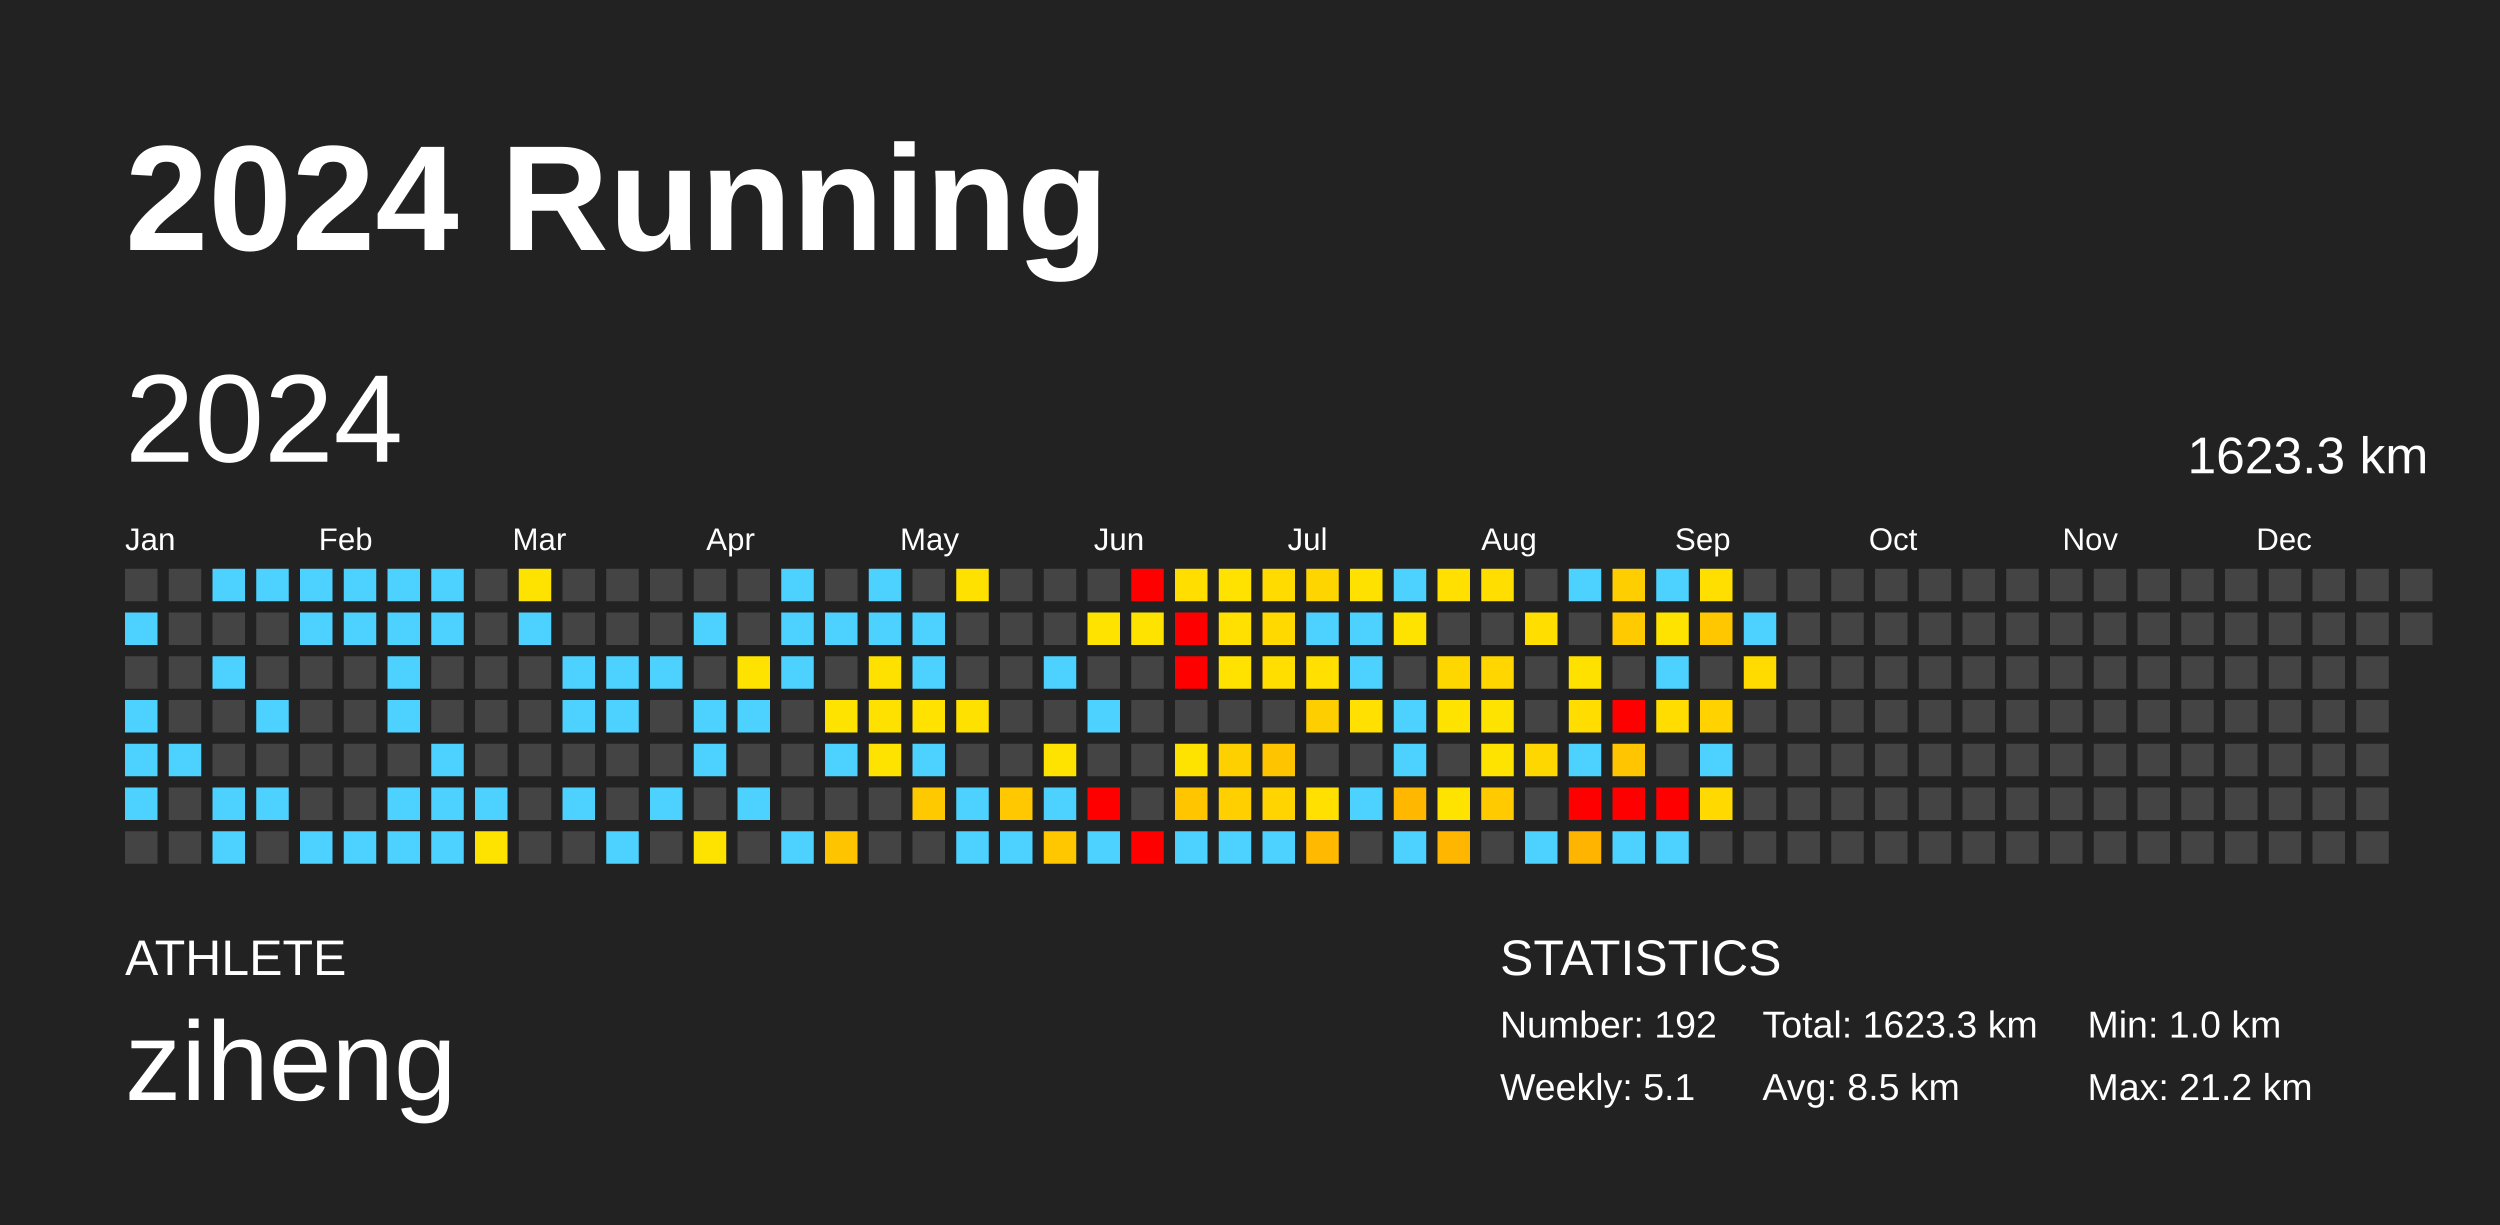
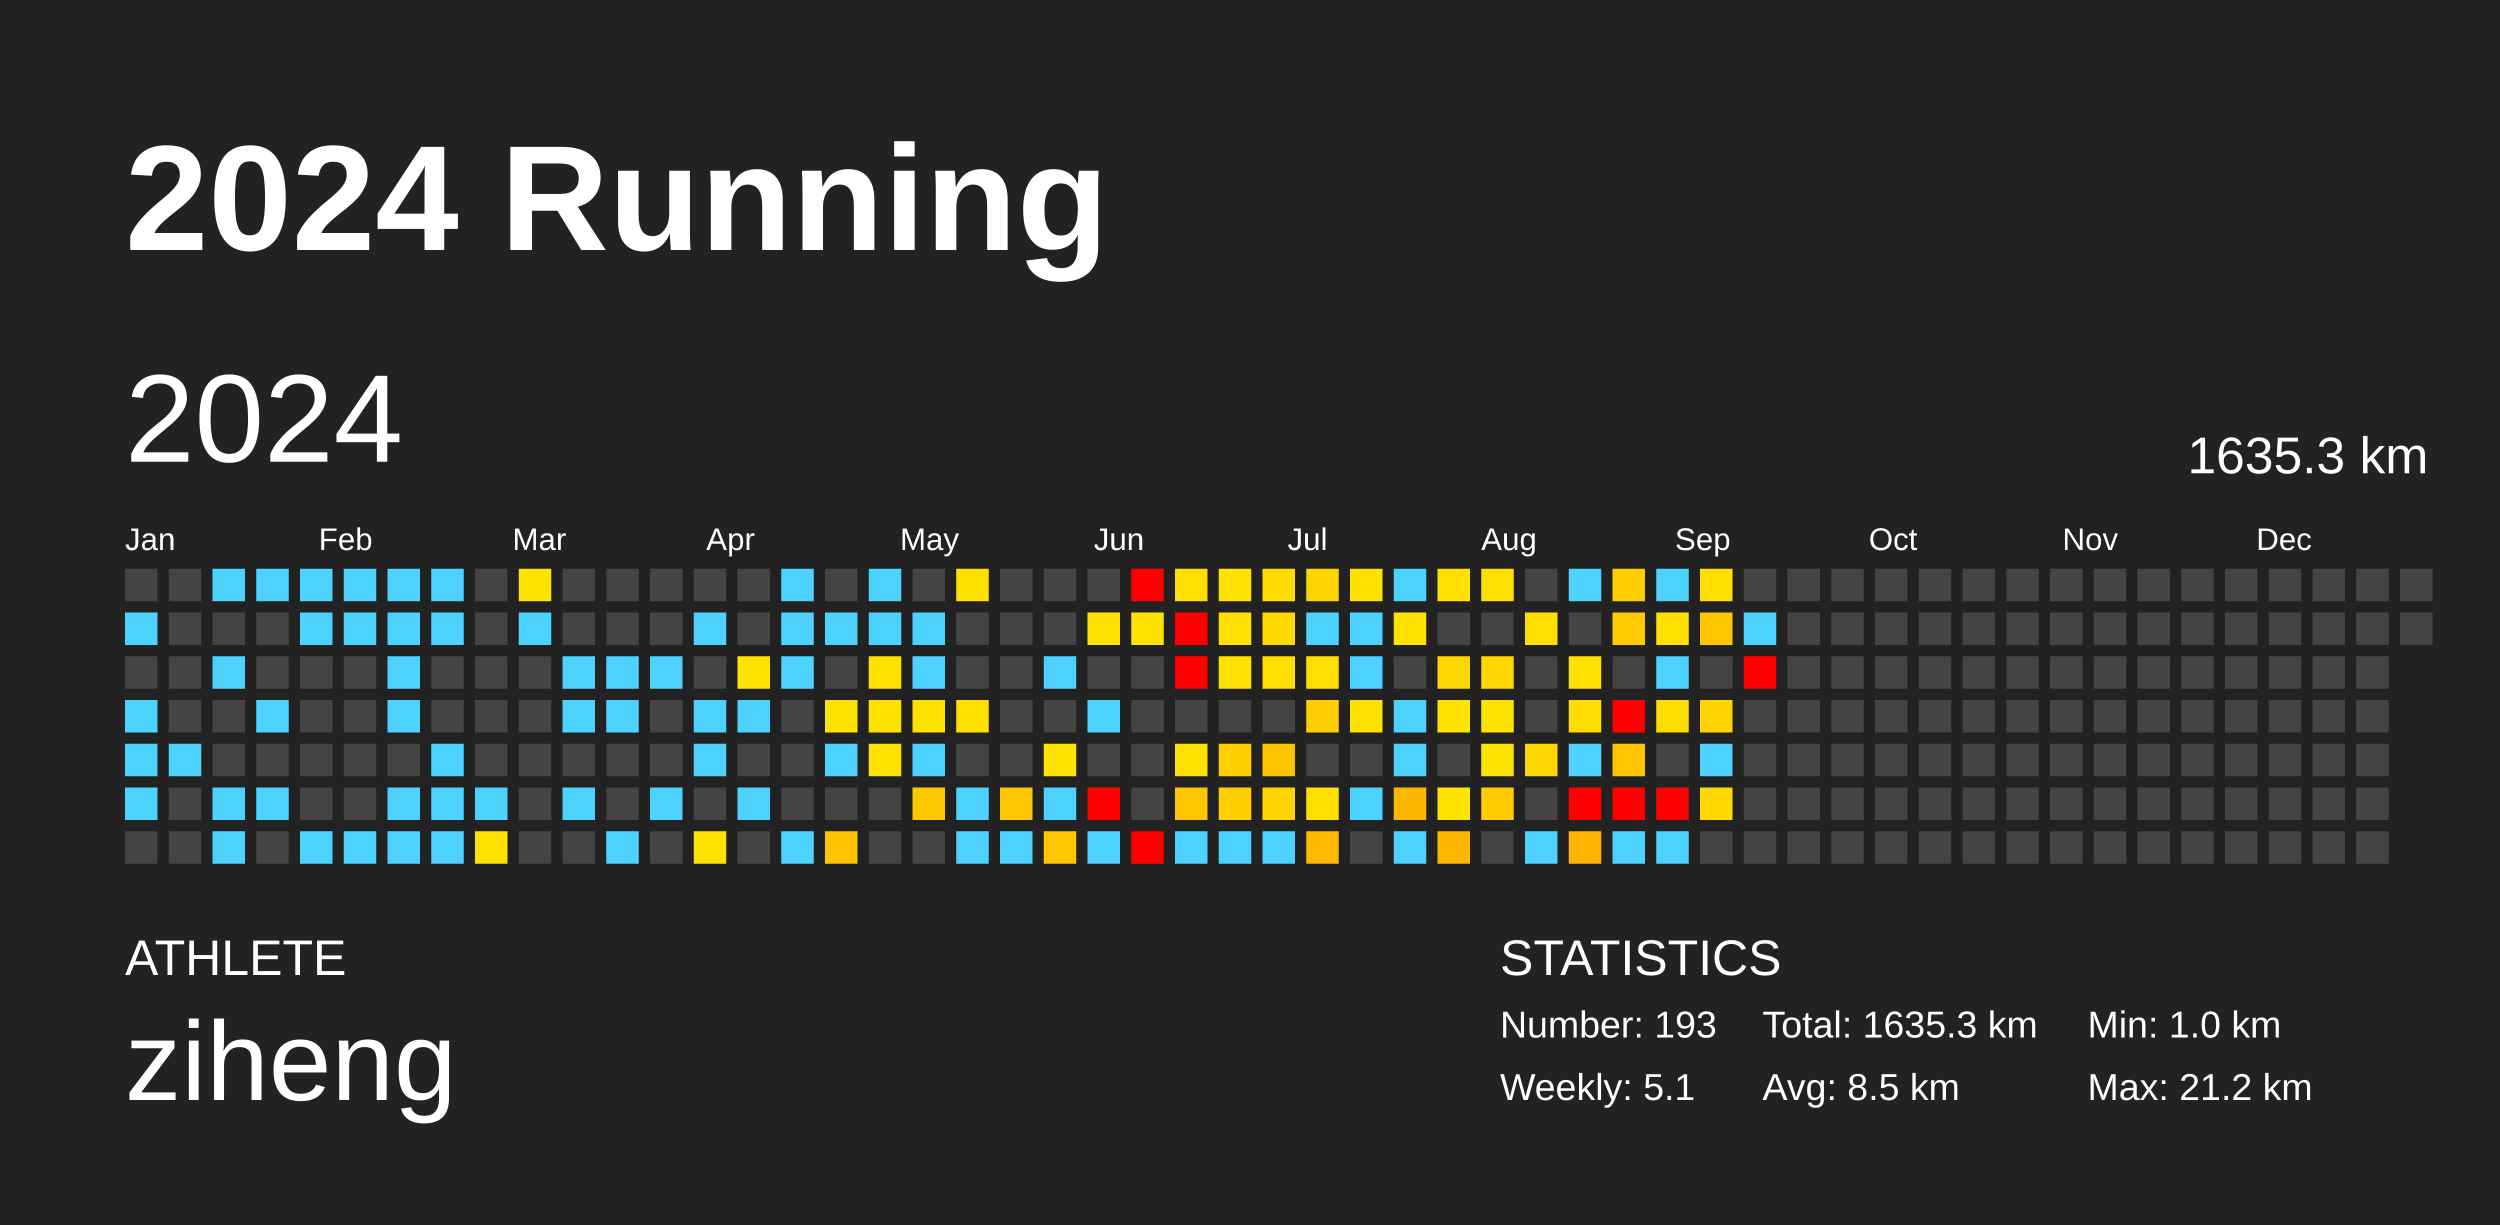
<svg xmlns="http://www.w3.org/2000/svg" baseProfile="full" height="98mm" version="1.1" viewBox="0,0,200,98" width="200mm">
  <defs />
  <rect fill="#222222" height="98" width="200" x="0" y="0" />
  <text fill="#FFFFFF" style="font-size:12px; font-family:Arial; font-weight:bold;" x="10" y="20">2024 Running</text>
  <text fill="#FFFFFF" style="font-size:4px; font-family:Arial" x="10" y="78">ATHLETE</text>
  <text fill="#FFFFFF" style="font-size:9px; font-family:Arial" x="10" y="88">ziheng</text>
  <text fill="#FFFFFF" style="font-size:4px; font-family:Arial" x="120" y="78">STATISTICS</text>
-   <text fill="#FFFFFF" style="font-size:3px; font-family:Arial" x="120" y="83">Number: 192</text>
+   <text fill="#FFFFFF" style="font-size:3px; font-family:Arial" x="120" y="83">Number: 193</text>
  <text fill="#FFFFFF" style="font-size:3px; font-family:Arial" x="120" y="88">Weekly: 5.1</text>
-   <text fill="#FFFFFF" style="font-size:3px; font-family:Arial" x="141" y="83">Total: 1623.3 km</text>
+   <text fill="#FFFFFF" style="font-size:3px; font-family:Arial" x="141" y="83">Total: 1635.3 km</text>
  <text fill="#FFFFFF" style="font-size:3px; font-family:Arial" x="141" y="88">Avg: 8.5 km</text>
  <text fill="#FFFFFF" style="font-size:3px; font-family:Arial" x="167" y="83">Min: 1.0 km</text>
  <text fill="#FFFFFF" style="font-size:3px; font-family:Arial" x="167" y="88">Max: 21.2 km</text>
  <text dominant-baseline="hanging" fill="#FFFFFF" style="font-size:10.0px; font-family:Arial;" x="10" y="30">2024</text>
-   <text dominant-baseline="hanging" fill="#FFFFFF" style="font-size:4.125px; font-family:Arial;" x="175" y="35">1623.3 km</text>
+   <text dominant-baseline="hanging" fill="#FFFFFF" style="font-size:4.125px; font-family:Arial;" x="175" y="35">1635.3 km</text>
  <text fill="#FFFFFF" style="font-size:2.5px; font-family:Arial" x="10.0" y="44">Jan</text>
  <text fill="#FFFFFF" style="font-size:2.5px; font-family:Arial" x="25.5" y="44">Feb</text>
  <text fill="#FFFFFF" style="font-size:2.5px; font-family:Arial" x="41.0" y="44">Mar</text>
  <text fill="#FFFFFF" style="font-size:2.5px; font-family:Arial" x="56.5" y="44">Apr</text>
  <text fill="#FFFFFF" style="font-size:2.5px; font-family:Arial" x="72.0" y="44">May</text>
  <text fill="#FFFFFF" style="font-size:2.5px; font-family:Arial" x="87.5" y="44">Jun</text>
  <text fill="#FFFFFF" style="font-size:2.5px; font-family:Arial" x="103.0" y="44">Jul</text>
  <text fill="#FFFFFF" style="font-size:2.5px; font-family:Arial" x="118.5" y="44">Aug</text>
  <text fill="#FFFFFF" style="font-size:2.5px; font-family:Arial" x="134.0" y="44">Sep</text>
  <text fill="#FFFFFF" style="font-size:2.5px; font-family:Arial" x="149.5" y="44">Oct</text>
  <text fill="#FFFFFF" style="font-size:2.5px; font-family:Arial" x="165.0" y="44">Nov</text>
  <text fill="#FFFFFF" style="font-size:2.5px; font-family:Arial" x="180.5" y="44">Dec</text>
  <rect fill="#444444" height="2.6" width="2.6" x="10.0" y="45.5" />
  <rect fill="#4dd2ff" height="2.6" width="2.6" x="10.0" y="49.0" />
  <rect fill="#444444" height="2.6" width="2.6" x="10.0" y="52.5" />
  <rect fill="#4dd2ff" height="2.6" width="2.6" x="10.0" y="56.0" />
  <rect fill="#4dd2ff" height="2.6" width="2.6" x="10.0" y="59.5" />
  <rect fill="#4dd2ff" height="2.6" width="2.6" x="10.0" y="63.0" />
  <rect fill="#444444" height="2.6" width="2.6" x="10.0" y="66.5" />
  <rect fill="#444444" height="2.6" width="2.6" x="13.5" y="45.5" />
  <rect fill="#444444" height="2.6" width="2.6" x="13.5" y="49.0" />
  <rect fill="#444444" height="2.6" width="2.6" x="13.5" y="52.5" />
  <rect fill="#444444" height="2.6" width="2.6" x="13.5" y="56.0" />
  <rect fill="#4dd2ff" height="2.6" width="2.6" x="13.5" y="59.5" />
  <rect fill="#444444" height="2.6" width="2.6" x="13.5" y="63.0" />
  <rect fill="#444444" height="2.6" width="2.6" x="13.5" y="66.5" />
  <rect fill="#4dd2ff" height="2.6" width="2.6" x="17.0" y="45.5" />
  <rect fill="#444444" height="2.6" width="2.6" x="17.0" y="49.0" />
  <rect fill="#4dd2ff" height="2.6" width="2.6" x="17.0" y="52.5" />
  <rect fill="#444444" height="2.6" width="2.6" x="17.0" y="56.0" />
  <rect fill="#444444" height="2.6" width="2.6" x="17.0" y="59.5" />
  <rect fill="#4dd2ff" height="2.6" width="2.6" x="17.0" y="63.0" />
  <rect fill="#4dd2ff" height="2.6" width="2.6" x="17.0" y="66.5" />
  <rect fill="#4dd2ff" height="2.6" width="2.6" x="20.5" y="45.5" />
  <rect fill="#444444" height="2.6" width="2.6" x="20.5" y="49.0" />
  <rect fill="#444444" height="2.6" width="2.6" x="20.5" y="52.5" />
  <rect fill="#4dd2ff" height="2.6" width="2.6" x="20.5" y="56.0" />
  <rect fill="#444444" height="2.6" width="2.6" x="20.5" y="59.5" />
  <rect fill="#4dd2ff" height="2.6" width="2.6" x="20.5" y="63.0" />
  <rect fill="#444444" height="2.6" width="2.6" x="20.5" y="66.5" />
  <rect fill="#4dd2ff" height="2.6" width="2.6" x="24.0" y="45.5" />
  <rect fill="#4dd2ff" height="2.6" width="2.6" x="24.0" y="49.0" />
  <rect fill="#444444" height="2.6" width="2.6" x="24.0" y="52.5" />
  <rect fill="#444444" height="2.6" width="2.6" x="24.0" y="56.0" />
  <rect fill="#444444" height="2.6" width="2.6" x="24.0" y="59.5" />
  <rect fill="#444444" height="2.6" width="2.6" x="24.0" y="63.0" />
  <rect fill="#4dd2ff" height="2.6" width="2.6" x="24.0" y="66.5" />
  <rect fill="#4dd2ff" height="2.6" width="2.6" x="27.5" y="45.5" />
  <rect fill="#4dd2ff" height="2.6" width="2.6" x="27.5" y="49.0" />
  <rect fill="#444444" height="2.6" width="2.6" x="27.5" y="52.5" />
  <rect fill="#444444" height="2.6" width="2.6" x="27.5" y="56.0" />
  <rect fill="#444444" height="2.6" width="2.6" x="27.5" y="59.5" />
  <rect fill="#444444" height="2.6" width="2.6" x="27.5" y="63.0" />
  <rect fill="#4dd2ff" height="2.6" width="2.6" x="27.5" y="66.5" />
  <rect fill="#4dd2ff" height="2.6" width="2.6" x="31.0" y="45.5" />
  <rect fill="#4dd2ff" height="2.6" width="2.6" x="31.0" y="49.0" />
  <rect fill="#4dd2ff" height="2.6" width="2.6" x="31.0" y="52.5" />
  <rect fill="#4dd2ff" height="2.6" width="2.6" x="31.0" y="56.0" />
  <rect fill="#444444" height="2.6" width="2.6" x="31.0" y="59.5" />
  <rect fill="#4dd2ff" height="2.6" width="2.6" x="31.0" y="63.0" />
  <rect fill="#4dd2ff" height="2.6" width="2.6" x="31.0" y="66.5" />
  <rect fill="#4dd2ff" height="2.6" width="2.6" x="34.5" y="45.5" />
  <rect fill="#4dd2ff" height="2.6" width="2.6" x="34.5" y="49.0" />
  <rect fill="#444444" height="2.6" width="2.6" x="34.5" y="52.5" />
  <rect fill="#444444" height="2.6" width="2.6" x="34.5" y="56.0" />
  <rect fill="#4dd2ff" height="2.6" width="2.6" x="34.5" y="59.5" />
  <rect fill="#4dd2ff" height="2.6" width="2.6" x="34.5" y="63.0" />
  <rect fill="#4dd2ff" height="2.6" width="2.6" x="34.5" y="66.5" />
  <rect fill="#444444" height="2.6" width="2.6" x="38.0" y="45.5" />
  <rect fill="#444444" height="2.6" width="2.6" x="38.0" y="49.0" />
  <rect fill="#444444" height="2.6" width="2.6" x="38.0" y="52.5" />
  <rect fill="#444444" height="2.6" width="2.6" x="38.0" y="56.0" />
  <rect fill="#444444" height="2.6" width="2.6" x="38.0" y="59.5" />
  <rect fill="#4dd2ff" height="2.6" width="2.6" x="38.0" y="63.0" />
  <rect fill="#ffe300" height="2.6" width="2.6" x="38.0" y="66.5" />
  <rect fill="#ffe300" height="2.6" width="2.6" x="41.5" y="45.5" />
  <rect fill="#4dd2ff" height="2.6" width="2.6" x="41.5" y="49.0" />
  <rect fill="#444444" height="2.6" width="2.6" x="41.5" y="52.5" />
  <rect fill="#444444" height="2.6" width="2.6" x="41.5" y="56.0" />
  <rect fill="#444444" height="2.6" width="2.6" x="41.5" y="59.5" />
  <rect fill="#444444" height="2.6" width="2.6" x="41.5" y="63.0" />
  <rect fill="#444444" height="2.6" width="2.6" x="41.5" y="66.5" />
  <rect fill="#444444" height="2.6" width="2.6" x="45.0" y="45.5" />
  <rect fill="#444444" height="2.6" width="2.6" x="45.0" y="49.0" />
  <rect fill="#4dd2ff" height="2.6" width="2.6" x="45.0" y="52.5" />
  <rect fill="#4dd2ff" height="2.6" width="2.6" x="45.0" y="56.0" />
  <rect fill="#444444" height="2.6" width="2.6" x="45.0" y="59.5" />
  <rect fill="#4dd2ff" height="2.6" width="2.6" x="45.0" y="63.0" />
  <rect fill="#444444" height="2.6" width="2.6" x="45.0" y="66.5" />
  <rect fill="#444444" height="2.6" width="2.6" x="48.5" y="45.5" />
  <rect fill="#444444" height="2.6" width="2.6" x="48.5" y="49.0" />
  <rect fill="#4dd2ff" height="2.6" width="2.6" x="48.5" y="52.5" />
  <rect fill="#4dd2ff" height="2.6" width="2.6" x="48.5" y="56.0" />
  <rect fill="#444444" height="2.6" width="2.6" x="48.5" y="59.5" />
  <rect fill="#444444" height="2.6" width="2.6" x="48.5" y="63.0" />
  <rect fill="#4dd2ff" height="2.6" width="2.6" x="48.5" y="66.5" />
  <rect fill="#444444" height="2.6" width="2.6" x="52.0" y="45.5" />
  <rect fill="#444444" height="2.6" width="2.6" x="52.0" y="49.0" />
  <rect fill="#4dd2ff" height="2.6" width="2.6" x="52.0" y="52.5" />
  <rect fill="#444444" height="2.6" width="2.6" x="52.0" y="56.0" />
  <rect fill="#444444" height="2.6" width="2.6" x="52.0" y="59.5" />
  <rect fill="#4dd2ff" height="2.6" width="2.6" x="52.0" y="63.0" />
  <rect fill="#444444" height="2.6" width="2.6" x="52.0" y="66.5" />
  <rect fill="#444444" height="2.6" width="2.6" x="55.5" y="45.5" />
  <rect fill="#4dd2ff" height="2.6" width="2.6" x="55.5" y="49.0" />
  <rect fill="#444444" height="2.6" width="2.6" x="55.5" y="52.5" />
  <rect fill="#4dd2ff" height="2.6" width="2.6" x="55.5" y="56.0" />
  <rect fill="#4dd2ff" height="2.6" width="2.6" x="55.5" y="59.5" />
  <rect fill="#444444" height="2.6" width="2.6" x="55.5" y="63.0" />
  <rect fill="#ffe300" height="2.6" width="2.6" x="55.5" y="66.5" />
  <rect fill="#444444" height="2.6" width="2.6" x="59.0" y="45.5" />
  <rect fill="#444444" height="2.6" width="2.6" x="59.0" y="49.0" />
  <rect fill="#ffe300" height="2.6" width="2.6" x="59.0" y="52.5" />
  <rect fill="#4dd2ff" height="2.6" width="2.6" x="59.0" y="56.0" />
  <rect fill="#444444" height="2.6" width="2.6" x="59.0" y="59.5" />
  <rect fill="#4dd2ff" height="2.6" width="2.6" x="59.0" y="63.0" />
  <rect fill="#444444" height="2.6" width="2.6" x="59.0" y="66.5" />
  <rect fill="#4dd2ff" height="2.6" width="2.6" x="62.5" y="45.5" />
  <rect fill="#4dd2ff" height="2.6" width="2.6" x="62.5" y="49.0" />
  <rect fill="#4dd2ff" height="2.6" width="2.6" x="62.5" y="52.5" />
  <rect fill="#444444" height="2.6" width="2.6" x="62.5" y="56.0" />
  <rect fill="#444444" height="2.6" width="2.6" x="62.5" y="59.5" />
  <rect fill="#444444" height="2.6" width="2.6" x="62.5" y="63.0" />
  <rect fill="#4dd2ff" height="2.6" width="2.6" x="62.5" y="66.5" />
  <rect fill="#444444" height="2.6" width="2.6" x="66.0" y="45.5" />
  <rect fill="#4dd2ff" height="2.6" width="2.6" x="66.0" y="49.0" />
  <rect fill="#444444" height="2.6" width="2.6" x="66.0" y="52.5" />
  <rect fill="#ffe300" height="2.6" width="2.6" x="66.0" y="56.0" />
  <rect fill="#4dd2ff" height="2.6" width="2.6" x="66.0" y="59.5" />
  <rect fill="#444444" height="2.6" width="2.6" x="66.0" y="63.0" />
  <rect fill="#ffc400" height="2.6" width="2.6" x="66.0" y="66.5" />
  <rect fill="#4dd2ff" height="2.6" width="2.6" x="69.5" y="45.5" />
  <rect fill="#4dd2ff" height="2.6" width="2.6" x="69.5" y="49.0" />
  <rect fill="#ffe100" height="2.6" width="2.6" x="69.5" y="52.5" />
  <rect fill="#ffe100" height="2.6" width="2.6" x="69.5" y="56.0" />
  <rect fill="#ffe300" height="2.6" width="2.6" x="69.5" y="59.5" />
  <rect fill="#444444" height="2.6" width="2.6" x="69.5" y="63.0" />
  <rect fill="#444444" height="2.6" width="2.6" x="69.5" y="66.5" />
  <rect fill="#444444" height="2.6" width="2.6" x="73.0" y="45.5" />
  <rect fill="#4dd2ff" height="2.6" width="2.6" x="73.0" y="49.0" />
  <rect fill="#4dd2ff" height="2.6" width="2.6" x="73.0" y="52.5" />
  <rect fill="#ffe200" height="2.6" width="2.6" x="73.0" y="56.0" />
  <rect fill="#4dd2ff" height="2.6" width="2.6" x="73.0" y="59.5" />
  <rect fill="#ffc900" height="2.6" width="2.6" x="73.0" y="63.0" />
  <rect fill="#444444" height="2.6" width="2.6" x="73.0" y="66.5" />
  <rect fill="#ffe100" height="2.6" width="2.6" x="76.5" y="45.5" />
  <rect fill="#444444" height="2.6" width="2.6" x="76.5" y="49.0" />
  <rect fill="#444444" height="2.6" width="2.6" x="76.5" y="52.5" />
  <rect fill="#ffe100" height="2.6" width="2.6" x="76.5" y="56.0" />
  <rect fill="#444444" height="2.6" width="2.6" x="76.5" y="59.5" />
  <rect fill="#4dd2ff" height="2.6" width="2.6" x="76.5" y="63.0" />
  <rect fill="#4dd2ff" height="2.6" width="2.6" x="76.5" y="66.5" />
  <rect fill="#444444" height="2.6" width="2.6" x="80.0" y="45.5" />
  <rect fill="#444444" height="2.6" width="2.6" x="80.0" y="49.0" />
  <rect fill="#444444" height="2.6" width="2.6" x="80.0" y="52.5" />
  <rect fill="#444444" height="2.6" width="2.6" x="80.0" y="56.0" />
  <rect fill="#444444" height="2.6" width="2.6" x="80.0" y="59.5" />
  <rect fill="#ffc800" height="2.6" width="2.6" x="80.0" y="63.0" />
  <rect fill="#4dd2ff" height="2.6" width="2.6" x="80.0" y="66.5" />
  <rect fill="#444444" height="2.6" width="2.6" x="83.5" y="45.5" />
  <rect fill="#444444" height="2.6" width="2.6" x="83.5" y="49.0" />
  <rect fill="#4dd2ff" height="2.6" width="2.6" x="83.5" y="52.5" />
  <rect fill="#444444" height="2.6" width="2.6" x="83.5" y="56.0" />
  <rect fill="#ffe300" height="2.6" width="2.6" x="83.5" y="59.5" />
  <rect fill="#4dd2ff" height="2.6" width="2.6" x="83.5" y="63.0" />
  <rect fill="#ffc700" height="2.6" width="2.6" x="83.5" y="66.5" />
  <rect fill="#444444" height="2.6" width="2.6" x="87.0" y="45.5" />
  <rect fill="#ffe300" height="2.6" width="2.6" x="87.0" y="49.0" />
  <rect fill="#444444" height="2.6" width="2.6" x="87.0" y="52.5" />
  <rect fill="#4dd2ff" height="2.6" width="2.6" x="87.0" y="56.0" />
  <rect fill="#444444" height="2.6" width="2.6" x="87.0" y="59.5" />
  <rect fill="red" height="2.6" width="2.6" x="87.0" y="63.0" />
  <rect fill="#4dd2ff" height="2.6" width="2.6" x="87.0" y="66.5" />
  <rect fill="red" height="2.6" width="2.6" x="90.5" y="45.5" />
  <rect fill="#ffe300" height="2.6" width="2.6" x="90.5" y="49.0" />
  <rect fill="#444444" height="2.6" width="2.6" x="90.5" y="52.5" />
  <rect fill="#444444" height="2.6" width="2.6" x="90.5" y="56.0" />
  <rect fill="#444444" height="2.6" width="2.6" x="90.5" y="59.5" />
  <rect fill="#444444" height="2.6" width="2.6" x="90.5" y="63.0" />
  <rect fill="red" height="2.6" width="2.6" x="90.5" y="66.5" />
  <rect fill="#ffde00" height="2.6" width="2.6" x="94.0" y="45.5" />
  <rect fill="red" height="2.6" width="2.6" x="94.0" y="49.0" />
  <rect fill="red" height="2.6" width="2.6" x="94.0" y="52.5" />
  <rect fill="#444444" height="2.6" width="2.6" x="94.0" y="56.0" />
  <rect fill="#ffe300" height="2.6" width="2.6" x="94.0" y="59.5" />
  <rect fill="#ffc600" height="2.6" width="2.6" x="94.0" y="63.0" />
  <rect fill="#4dd2ff" height="2.6" width="2.6" x="94.0" y="66.5" />
  <rect fill="#ffe200" height="2.6" width="2.6" x="97.5" y="45.5" />
  <rect fill="#ffe000" height="2.6" width="2.6" x="97.5" y="49.0" />
  <rect fill="#ffe200" height="2.6" width="2.6" x="97.5" y="52.5" />
  <rect fill="#444444" height="2.6" width="2.6" x="97.5" y="56.0" />
  <rect fill="#ffd000" height="2.6" width="2.6" x="97.5" y="59.5" />
  <rect fill="#ffcf00" height="2.6" width="2.6" x="97.5" y="63.0" />
  <rect fill="#4dd2ff" height="2.6" width="2.6" x="97.5" y="66.5" />
  <rect fill="#ffdb00" height="2.6" width="2.6" x="101.0" y="45.5" />
  <rect fill="#ffd900" height="2.6" width="2.6" x="101.0" y="49.0" />
  <rect fill="#ffde00" height="2.6" width="2.6" x="101.0" y="52.5" />
  <rect fill="#444444" height="2.6" width="2.6" x="101.0" y="56.0" />
  <rect fill="#ffc400" height="2.6" width="2.6" x="101.0" y="59.5" />
  <rect fill="#ffd400" height="2.6" width="2.6" x="101.0" y="63.0" />
  <rect fill="#4dd2ff" height="2.6" width="2.6" x="101.0" y="66.5" />
  <rect fill="#ffd500" height="2.6" width="2.6" x="104.5" y="45.5" />
  <rect fill="#4dd2ff" height="2.6" width="2.6" x="104.5" y="49.0" />
  <rect fill="#ffe000" height="2.6" width="2.6" x="104.5" y="52.5" />
  <rect fill="#ffce00" height="2.6" width="2.6" x="104.5" y="56.0" />
  <rect fill="#444444" height="2.6" width="2.6" x="104.5" y="59.5" />
  <rect fill="#ffe000" height="2.6" width="2.6" x="104.5" y="63.0" />
  <rect fill="#ffb900" height="2.6" width="2.6" x="104.5" y="66.5" />
  <rect fill="#ffe100" height="2.6" width="2.6" x="108.0" y="45.5" />
  <rect fill="#4dd2ff" height="2.6" width="2.6" x="108.0" y="49.0" />
  <rect fill="#4dd2ff" height="2.6" width="2.6" x="108.0" y="52.5" />
  <rect fill="#ffe000" height="2.6" width="2.6" x="108.0" y="56.0" />
  <rect fill="#444444" height="2.6" width="2.6" x="108.0" y="59.5" />
  <rect fill="#4dd2ff" height="2.6" width="2.6" x="108.0" y="63.0" />
  <rect fill="#444444" height="2.6" width="2.6" x="108.0" y="66.5" />
  <rect fill="#4dd2ff" height="2.6" width="2.6" x="111.5" y="45.5" />
  <rect fill="#ffe300" height="2.6" width="2.6" x="111.5" y="49.0" />
  <rect fill="#444444" height="2.6" width="2.6" x="111.5" y="52.5" />
  <rect fill="#4dd2ff" height="2.6" width="2.6" x="111.5" y="56.0" />
  <rect fill="#4dd2ff" height="2.6" width="2.6" x="111.5" y="59.5" />
  <rect fill="#ffb700" height="2.6" width="2.6" x="111.5" y="63.0" />
  <rect fill="#4dd2ff" height="2.6" width="2.6" x="111.5" y="66.5" />
  <rect fill="#ffe000" height="2.6" width="2.6" x="115.0" y="45.5" />
  <rect fill="#444444" height="2.6" width="2.6" x="115.0" y="49.0" />
  <rect fill="#ffd700" height="2.6" width="2.6" x="115.0" y="52.5" />
  <rect fill="#ffe300" height="2.6" width="2.6" x="115.0" y="56.0" />
  <rect fill="#444444" height="2.6" width="2.6" x="115.0" y="59.5" />
  <rect fill="#ffe300" height="2.6" width="2.6" x="115.0" y="63.0" />
  <rect fill="#ffb600" height="2.6" width="2.6" x="115.0" y="66.5" />
  <rect fill="#ffde00" height="2.6" width="2.6" x="118.5" y="45.5" />
  <rect fill="#444444" height="2.6" width="2.6" x="118.5" y="49.0" />
  <rect fill="#ffd600" height="2.6" width="2.6" x="118.5" y="52.5" />
  <rect fill="#ffe300" height="2.6" width="2.6" x="118.5" y="56.0" />
  <rect fill="#ffe300" height="2.6" width="2.6" x="118.5" y="59.5" />
  <rect fill="#ffcb00" height="2.6" width="2.6" x="118.5" y="63.0" />
  <rect fill="#444444" height="2.6" width="2.6" x="118.5" y="66.5" />
  <rect fill="#444444" height="2.6" width="2.6" x="122.0" y="45.5" />
  <rect fill="#ffde00" height="2.6" width="2.6" x="122.0" y="49.0" />
  <rect fill="#444444" height="2.6" width="2.6" x="122.0" y="52.5" />
  <rect fill="#444444" height="2.6" width="2.6" x="122.0" y="56.0" />
  <rect fill="#ffd700" height="2.6" width="2.6" x="122.0" y="59.5" />
  <rect fill="#444444" height="2.6" width="2.6" x="122.0" y="63.0" />
  <rect fill="#4dd2ff" height="2.6" width="2.6" x="122.0" y="66.5" />
  <rect fill="#4dd2ff" height="2.6" width="2.6" x="125.5" y="45.5" />
  <rect fill="#444444" height="2.6" width="2.6" x="125.5" y="49.0" />
  <rect fill="#ffe100" height="2.6" width="2.6" x="125.5" y="52.5" />
  <rect fill="#ffdd00" height="2.6" width="2.6" x="125.5" y="56.0" />
  <rect fill="#4dd2ff" height="2.6" width="2.6" x="125.5" y="59.5" />
  <rect fill="red" height="2.6" width="2.6" x="125.5" y="63.0" />
  <rect fill="#ffb500" height="2.6" width="2.6" x="125.5" y="66.5" />
  <rect fill="#ffce00" height="2.6" width="2.6" x="129.0" y="45.5" />
  <rect fill="#ffca00" height="2.6" width="2.6" x="129.0" y="49.0" />
  <rect fill="#444444" height="2.6" width="2.6" x="129.0" y="52.5" />
  <rect fill="red" height="2.6" width="2.6" x="129.0" y="56.0" />
  <rect fill="#ffc500" height="2.6" width="2.6" x="129.0" y="59.5" />
  <rect fill="red" height="2.6" width="2.6" x="129.0" y="63.0" />
  <rect fill="#4dd2ff" height="2.6" width="2.6" x="129.0" y="66.5" />
  <rect fill="#4dd2ff" height="2.6" width="2.6" x="132.5" y="45.5" />
  <rect fill="#ffe300" height="2.6" width="2.6" x="132.5" y="49.0" />
  <rect fill="#4dd2ff" height="2.6" width="2.6" x="132.5" y="52.5" />
  <rect fill="#ffdd00" height="2.6" width="2.6" x="132.5" y="56.0" />
  <rect fill="#444444" height="2.6" width="2.6" x="132.5" y="59.5" />
  <rect fill="red" height="2.6" width="2.6" x="132.5" y="63.0" />
  <rect fill="#4dd2ff" height="2.6" width="2.6" x="132.5" y="66.5" />
  <rect fill="#ffdf00" height="2.6" width="2.6" x="136.0" y="45.5" />
  <rect fill="#ffc700" height="2.6" width="2.6" x="136.0" y="49.0" />
  <rect fill="#444444" height="2.6" width="2.6" x="136.0" y="52.5" />
  <rect fill="#ffd200" height="2.6" width="2.6" x="136.0" y="56.0" />
  <rect fill="#4dd2ff" height="2.6" width="2.6" x="136.0" y="59.5" />
  <rect fill="#ffd900" height="2.6" width="2.6" x="136.0" y="63.0" />
  <rect fill="#444444" height="2.6" width="2.6" x="136.0" y="66.5" />
  <rect fill="#444444" height="2.6" width="2.6" x="139.5" y="45.5" />
  <rect fill="#4dd2ff" height="2.6" width="2.6" x="139.5" y="49.0" />
-   <rect fill="#ffdb00" height="2.6" width="2.6" x="139.5" y="52.5" />
+   <rect fill="red" height="2.6" width="2.6" x="139.5" y="52.5" />
  <rect fill="#444444" height="2.6" width="2.6" x="139.5" y="56.0" />
  <rect fill="#444444" height="2.6" width="2.6" x="139.5" y="59.5" />
  <rect fill="#444444" height="2.6" width="2.6" x="139.5" y="63.0" />
  <rect fill="#444444" height="2.6" width="2.6" x="139.5" y="66.5" />
  <rect fill="#444444" height="2.6" width="2.6" x="143.0" y="45.5" />
  <rect fill="#444444" height="2.6" width="2.6" x="143.0" y="49.0" />
  <rect fill="#444444" height="2.6" width="2.6" x="143.0" y="52.5" />
  <rect fill="#444444" height="2.6" width="2.6" x="143.0" y="56.0" />
  <rect fill="#444444" height="2.6" width="2.6" x="143.0" y="59.5" />
  <rect fill="#444444" height="2.6" width="2.6" x="143.0" y="63.0" />
  <rect fill="#444444" height="2.6" width="2.6" x="143.0" y="66.5" />
  <rect fill="#444444" height="2.6" width="2.6" x="146.5" y="45.5" />
  <rect fill="#444444" height="2.6" width="2.6" x="146.5" y="49.0" />
  <rect fill="#444444" height="2.6" width="2.6" x="146.5" y="52.5" />
  <rect fill="#444444" height="2.6" width="2.6" x="146.5" y="56.0" />
  <rect fill="#444444" height="2.6" width="2.6" x="146.5" y="59.5" />
  <rect fill="#444444" height="2.6" width="2.6" x="146.5" y="63.0" />
  <rect fill="#444444" height="2.6" width="2.6" x="146.5" y="66.5" />
  <rect fill="#444444" height="2.6" width="2.6" x="150.0" y="45.5" />
  <rect fill="#444444" height="2.6" width="2.6" x="150.0" y="49.0" />
  <rect fill="#444444" height="2.6" width="2.6" x="150.0" y="52.5" />
  <rect fill="#444444" height="2.6" width="2.6" x="150.0" y="56.0" />
  <rect fill="#444444" height="2.6" width="2.6" x="150.0" y="59.5" />
  <rect fill="#444444" height="2.6" width="2.6" x="150.0" y="63.0" />
  <rect fill="#444444" height="2.6" width="2.6" x="150.0" y="66.5" />
  <rect fill="#444444" height="2.6" width="2.6" x="153.5" y="45.5" />
  <rect fill="#444444" height="2.6" width="2.6" x="153.5" y="49.0" />
  <rect fill="#444444" height="2.6" width="2.6" x="153.5" y="52.5" />
  <rect fill="#444444" height="2.6" width="2.6" x="153.5" y="56.0" />
  <rect fill="#444444" height="2.6" width="2.6" x="153.5" y="59.5" />
  <rect fill="#444444" height="2.6" width="2.6" x="153.5" y="63.0" />
  <rect fill="#444444" height="2.6" width="2.6" x="153.5" y="66.5" />
  <rect fill="#444444" height="2.6" width="2.6" x="157.0" y="45.5" />
  <rect fill="#444444" height="2.6" width="2.6" x="157.0" y="49.0" />
  <rect fill="#444444" height="2.6" width="2.6" x="157.0" y="52.5" />
  <rect fill="#444444" height="2.6" width="2.6" x="157.0" y="56.0" />
  <rect fill="#444444" height="2.6" width="2.6" x="157.0" y="59.5" />
  <rect fill="#444444" height="2.6" width="2.6" x="157.0" y="63.0" />
  <rect fill="#444444" height="2.6" width="2.6" x="157.0" y="66.5" />
  <rect fill="#444444" height="2.6" width="2.6" x="160.5" y="45.5" />
  <rect fill="#444444" height="2.6" width="2.6" x="160.5" y="49.0" />
  <rect fill="#444444" height="2.6" width="2.6" x="160.5" y="52.5" />
  <rect fill="#444444" height="2.6" width="2.6" x="160.5" y="56.0" />
  <rect fill="#444444" height="2.6" width="2.6" x="160.5" y="59.5" />
  <rect fill="#444444" height="2.6" width="2.6" x="160.5" y="63.0" />
  <rect fill="#444444" height="2.6" width="2.6" x="160.5" y="66.5" />
  <rect fill="#444444" height="2.6" width="2.6" x="164.0" y="45.5" />
  <rect fill="#444444" height="2.6" width="2.6" x="164.0" y="49.0" />
  <rect fill="#444444" height="2.6" width="2.6" x="164.0" y="52.5" />
  <rect fill="#444444" height="2.6" width="2.6" x="164.0" y="56.0" />
  <rect fill="#444444" height="2.6" width="2.6" x="164.0" y="59.5" />
  <rect fill="#444444" height="2.6" width="2.6" x="164.0" y="63.0" />
  <rect fill="#444444" height="2.6" width="2.6" x="164.0" y="66.5" />
  <rect fill="#444444" height="2.6" width="2.6" x="167.5" y="45.5" />
  <rect fill="#444444" height="2.6" width="2.6" x="167.5" y="49.0" />
  <rect fill="#444444" height="2.6" width="2.6" x="167.5" y="52.5" />
  <rect fill="#444444" height="2.6" width="2.6" x="167.5" y="56.0" />
  <rect fill="#444444" height="2.6" width="2.6" x="167.5" y="59.5" />
  <rect fill="#444444" height="2.6" width="2.6" x="167.5" y="63.0" />
  <rect fill="#444444" height="2.6" width="2.6" x="167.5" y="66.5" />
  <rect fill="#444444" height="2.6" width="2.6" x="171.0" y="45.5" />
  <rect fill="#444444" height="2.6" width="2.6" x="171.0" y="49.0" />
  <rect fill="#444444" height="2.6" width="2.6" x="171.0" y="52.5" />
  <rect fill="#444444" height="2.6" width="2.6" x="171.0" y="56.0" />
  <rect fill="#444444" height="2.6" width="2.6" x="171.0" y="59.5" />
  <rect fill="#444444" height="2.6" width="2.6" x="171.0" y="63.0" />
  <rect fill="#444444" height="2.6" width="2.6" x="171.0" y="66.5" />
  <rect fill="#444444" height="2.6" width="2.6" x="174.5" y="45.5" />
  <rect fill="#444444" height="2.6" width="2.6" x="174.5" y="49.0" />
  <rect fill="#444444" height="2.6" width="2.6" x="174.5" y="52.5" />
  <rect fill="#444444" height="2.6" width="2.6" x="174.5" y="56.0" />
  <rect fill="#444444" height="2.6" width="2.6" x="174.5" y="59.5" />
  <rect fill="#444444" height="2.6" width="2.6" x="174.5" y="63.0" />
  <rect fill="#444444" height="2.6" width="2.6" x="174.5" y="66.5" />
  <rect fill="#444444" height="2.6" width="2.6" x="178.0" y="45.5" />
  <rect fill="#444444" height="2.6" width="2.6" x="178.0" y="49.0" />
  <rect fill="#444444" height="2.6" width="2.6" x="178.0" y="52.5" />
  <rect fill="#444444" height="2.6" width="2.6" x="178.0" y="56.0" />
  <rect fill="#444444" height="2.6" width="2.6" x="178.0" y="59.5" />
  <rect fill="#444444" height="2.6" width="2.6" x="178.0" y="63.0" />
  <rect fill="#444444" height="2.6" width="2.6" x="178.0" y="66.5" />
  <rect fill="#444444" height="2.6" width="2.6" x="181.5" y="45.5" />
  <rect fill="#444444" height="2.6" width="2.6" x="181.5" y="49.0" />
  <rect fill="#444444" height="2.6" width="2.6" x="181.5" y="52.5" />
  <rect fill="#444444" height="2.6" width="2.6" x="181.5" y="56.0" />
  <rect fill="#444444" height="2.6" width="2.6" x="181.5" y="59.5" />
  <rect fill="#444444" height="2.6" width="2.6" x="181.5" y="63.0" />
  <rect fill="#444444" height="2.6" width="2.6" x="181.5" y="66.5" />
  <rect fill="#444444" height="2.6" width="2.6" x="185.0" y="45.5" />
  <rect fill="#444444" height="2.6" width="2.6" x="185.0" y="49.0" />
  <rect fill="#444444" height="2.6" width="2.6" x="185.0" y="52.5" />
  <rect fill="#444444" height="2.6" width="2.6" x="185.0" y="56.0" />
  <rect fill="#444444" height="2.6" width="2.6" x="185.0" y="59.5" />
  <rect fill="#444444" height="2.6" width="2.6" x="185.0" y="63.0" />
  <rect fill="#444444" height="2.6" width="2.6" x="185.0" y="66.5" />
  <rect fill="#444444" height="2.6" width="2.6" x="188.5" y="45.5" />
  <rect fill="#444444" height="2.6" width="2.6" x="188.5" y="49.0" />
  <rect fill="#444444" height="2.6" width="2.6" x="188.5" y="52.5" />
  <rect fill="#444444" height="2.6" width="2.6" x="188.5" y="56.0" />
  <rect fill="#444444" height="2.6" width="2.6" x="188.5" y="59.5" />
  <rect fill="#444444" height="2.6" width="2.6" x="188.5" y="63.0" />
  <rect fill="#444444" height="2.6" width="2.6" x="188.5" y="66.5" />
  <rect fill="#444444" height="2.6" width="2.6" x="192.0" y="45.5" />
  <rect fill="#444444" height="2.6" width="2.6" x="192.0" y="49.0" />
</svg>
